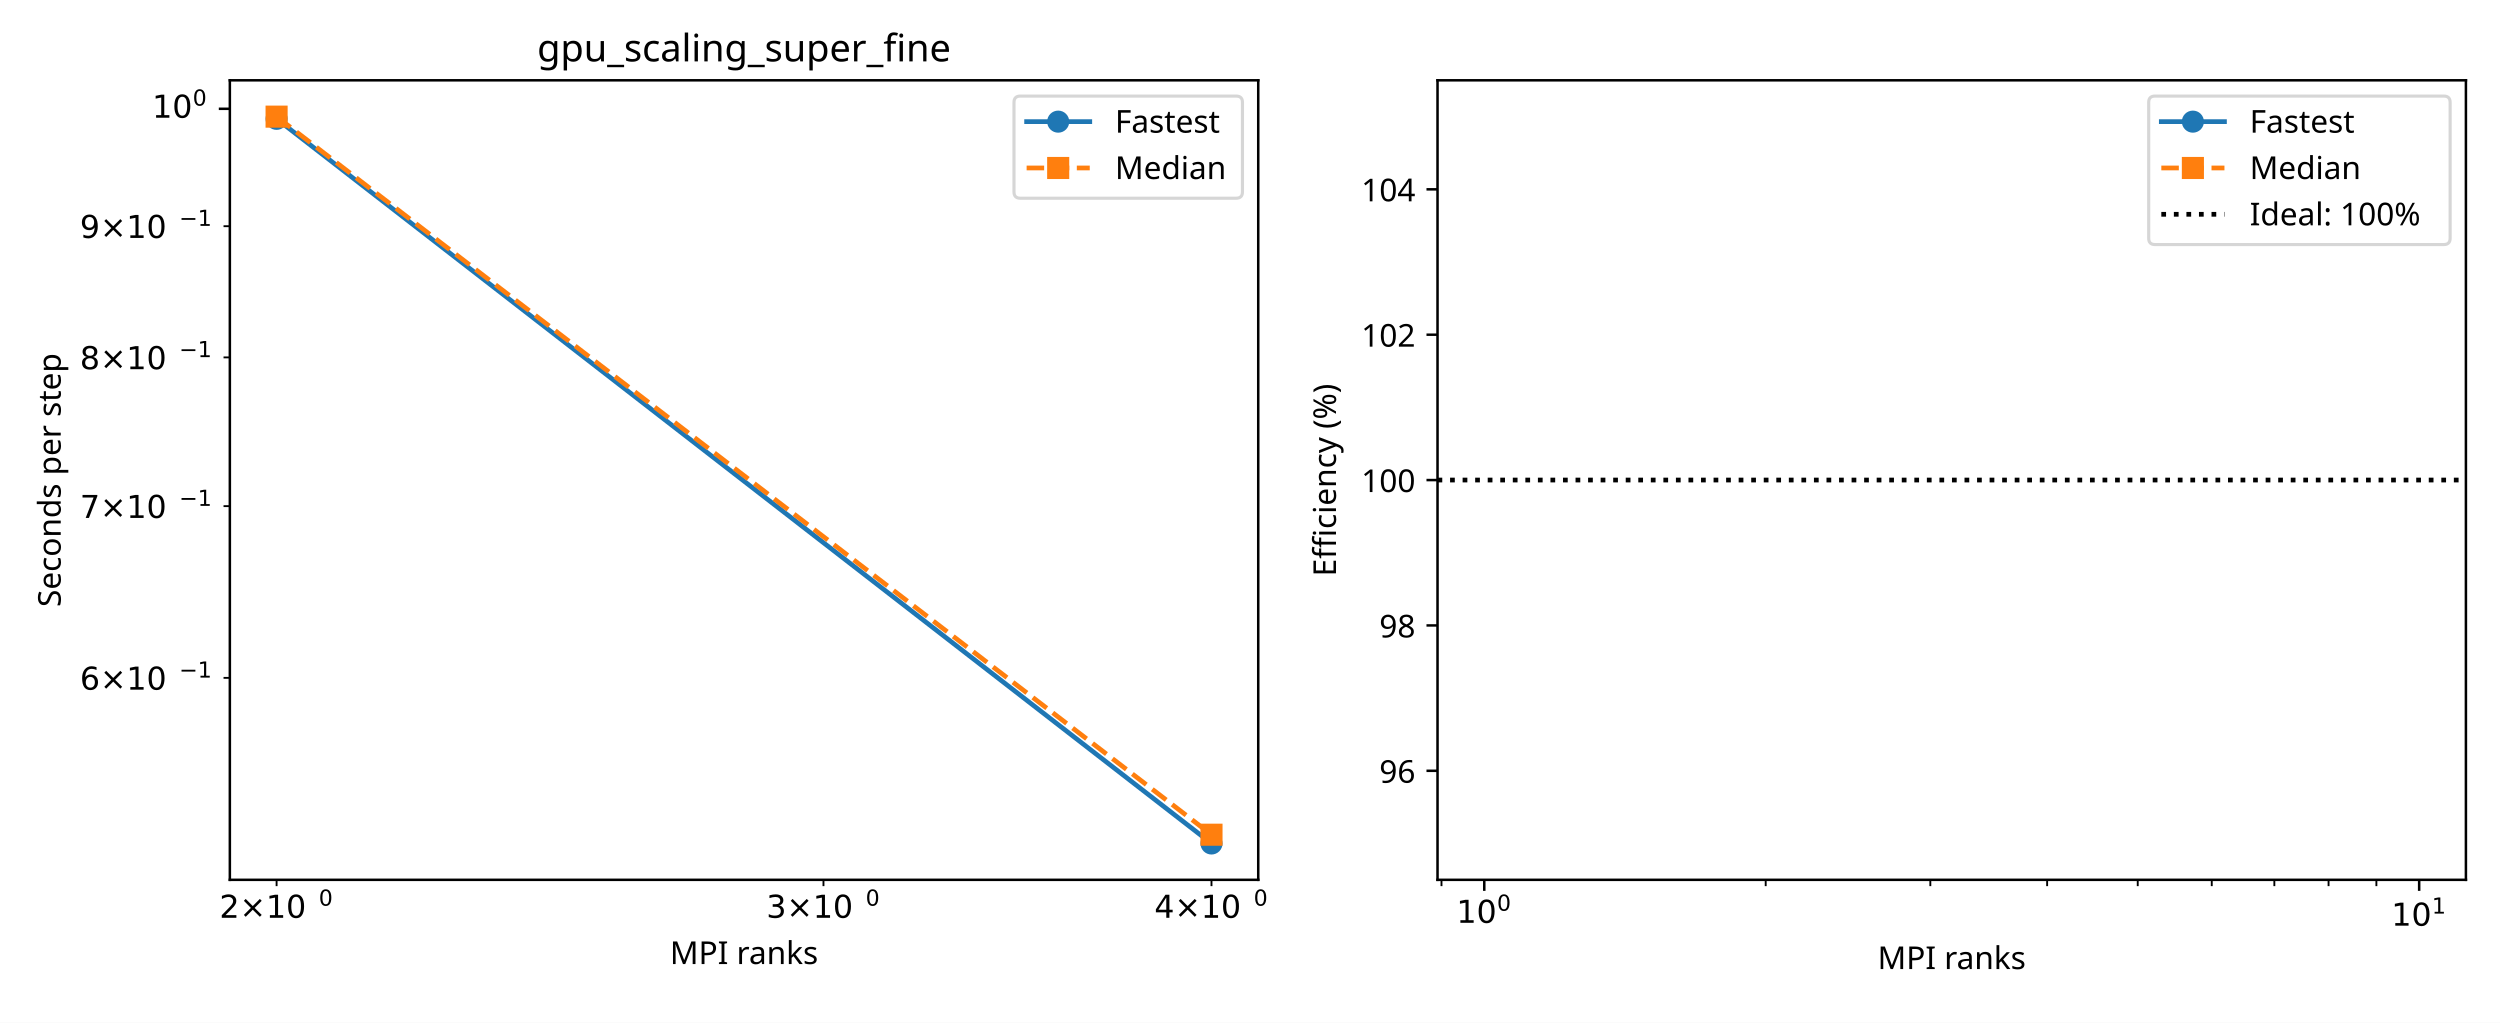
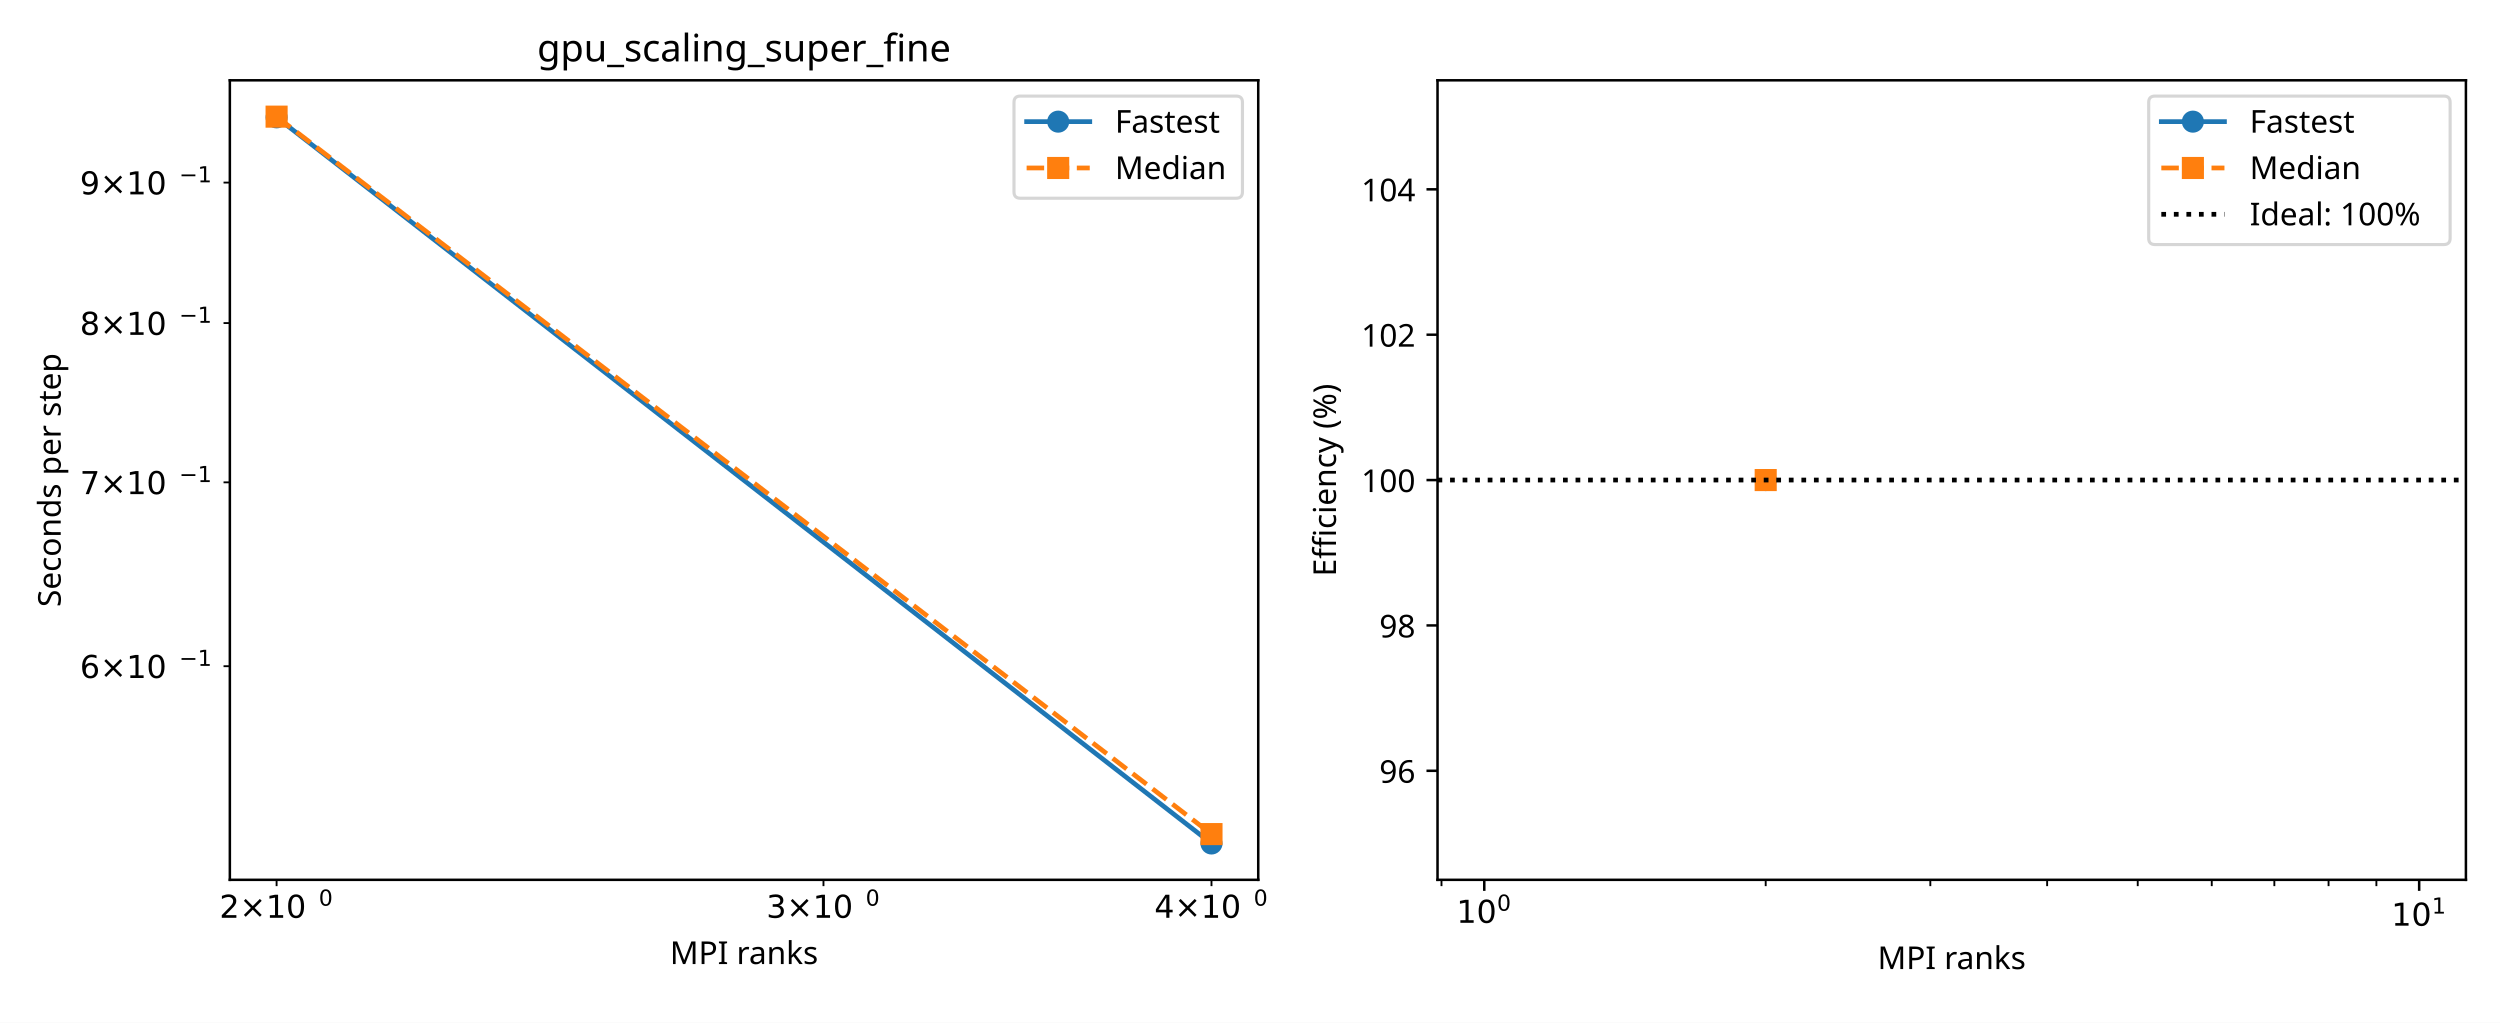
<svg xmlns="http://www.w3.org/2000/svg" xmlns:xlink="http://www.w3.org/1999/xlink" width="792pt" height="324pt" viewBox="0 0 792 324" version="1.1">
  <defs>
    <style type="text/css">*{stroke-linejoin: round; stroke-linecap: butt}</style>
  </defs>
  <g id="figure_1">
    <g id="patch_1">
      <path d="M 0 324 L 792 324 L 792 0 L 0 0 z " style="fill: #ffffff" />
    </g>
    <g id="axes_1">
      <g id="patch_2">
        <path d="M 72.816 278.728 L 398.609 278.728 L 398.609 25.44 L 72.816 25.44 z " style="fill: #ffffff" />
      </g>
      <g id="matplotlib.axis_1">
        <g id="xtick_1">
          <g id="line2d_1">
            <defs>
              <path id="m72433dea88" d="M 0 0 L 0 2 " style="stroke: #000000; stroke-width: 0.6" />
            </defs>
            <g>
              <use xlink:href="#m72433dea88" x="87.625" y="278.728" style="stroke: #000000; stroke-width: 0.6" />
            </g>
          </g>
          <g id="text_1">
            <g transform="translate(69.52522 291.7264)">
              <text>
                <tspan style="font: 10px 'DejaVu Sans'" x="0 8.311 18.638 25" y="-0.977">2×10</tspan>
                <tspan style="font: 7px 'DejaVu Sans'" x="31.458" y="-4.805">0</tspan>
              </text>
            </g>
          </g>
        </g>
        <g id="xtick_2">
          <g id="line2d_2">
            <g>
              <use xlink:href="#m72433dea88" x="260.876" y="278.728" style="stroke: #000000; stroke-width: 0.6" />
            </g>
          </g>
          <g id="text_2">
            <g transform="translate(242.7762 291.7264)">
              <text>
                <tspan style="font: 10px 'DejaVu Sans'" x="0 8.311 18.638 25" y="-0.977">3×10</tspan>
                <tspan style="font: 7px 'DejaVu Sans'" x="31.458" y="-4.805">0</tspan>
              </text>
            </g>
          </g>
        </g>
        <g id="xtick_3">
          <g id="line2d_3">
            <g>
              <use xlink:href="#m72433dea88" x="383.8" y="278.728" style="stroke: #000000; stroke-width: 0.6" />
            </g>
          </g>
          <g id="text_3">
            <g transform="translate(365.6998 291.7264)">
              <text>
                <tspan style="font: 10px 'DejaVu Sans'" x="0 8.311 18.638 25" y="-0.977">4×10</tspan>
                <tspan style="font: 7px 'DejaVu Sans'" x="31.458" y="-4.805">0</tspan>
              </text>
            </g>
          </g>
        </g>
        <g id="text_4">
          <text style="font: 10px 'sans-serif'; text-anchor: middle" x="235.712" y="305.405" transform="rotate(-0, 235.7125, 305.4046)">MPI ranks</text>
        </g>
      </g>
      <g id="matplotlib.axis_2">
        <g id="ytick_1">
          <g id="line2d_4">
            <defs>
-               <path id="mc665064905" d="M 0 0 L -3.5 0 " style="stroke: #000000; stroke-width: 0.8" />
+               <path id="m3884b080c1" d="M 0 0 L -2 0 " style="stroke: #000000; stroke-width: 0.6" />
            </defs>
            <g>
-               <use xlink:href="#mc665064905" x="72.816" y="34.47" style="stroke: #000000; stroke-width: 0.8" />
+               <use xlink:href="#m3884b080c1" x="72.816" y="211.048" style="stroke: #000000; stroke-width: 0.6" />
            </g>
          </g>
          <g id="text_5">
-             <g transform="translate(48.21649 38.26894)">
-               <text>
-                 <tspan style="font: 10px 'DejaVu Sans'" x="0 6.362" y="-0.977">10</tspan>
-                 <tspan style="font: 7px 'DejaVu Sans'" x="12.82" y="-4.805">0</tspan>
+             <g transform="translate(25.31649 214.8474)">
+               <text>
+                 <tspan style="font: 10px 'DejaVu Sans'" x="0 8.311 18.638 25" y="-0.064">6×10</tspan>
+                 <tspan style="font: 7px 'DejaVu Sans'" x="31.458 37.323" y="-3.892">−1</tspan>
              </text>
            </g>
          </g>
        </g>
        <g id="ytick_2">
          <g id="line2d_5">
-             <defs>
-               <path id="m3884b080c1" d="M 0 0 L -2 0 " style="stroke: #000000; stroke-width: 0.6" />
-             </defs>
-             <g>
-               <use xlink:href="#m3884b080c1" x="72.816" y="214.753" style="stroke: #000000; stroke-width: 0.6" />
+             <g>
+               <use xlink:href="#m3884b080c1" x="72.816" y="152.803" style="stroke: #000000; stroke-width: 0.6" />
            </g>
          </g>
          <g id="text_6">
-             <g transform="translate(25.31649 218.5519)">
-               <text>
-                 <tspan style="font: 10px 'DejaVu Sans'" x="0 8.311 18.638 25" y="-0.064">6×10</tspan>
+             <g transform="translate(25.31649 156.6024)">
+               <text>
+                 <tspan style="font: 10px 'DejaVu Sans'" x="0 8.311 18.638 25" y="-0.064">7×10</tspan>
                <tspan style="font: 7px 'DejaVu Sans'" x="31.458 37.323" y="-3.892">−1</tspan>
              </text>
            </g>
          </g>
        </g>
        <g id="ytick_3">
          <g id="line2d_6">
            <g>
-               <use xlink:href="#m3884b080c1" x="72.816" y="160.349" style="stroke: #000000; stroke-width: 0.6" />
+               <use xlink:href="#m3884b080c1" x="72.816" y="102.349" style="stroke: #000000; stroke-width: 0.6" />
            </g>
          </g>
          <g id="text_7">
-             <g transform="translate(25.31649 164.1483)">
-               <text>
-                 <tspan style="font: 10px 'DejaVu Sans'" x="0 8.311 18.638 25" y="-0.064">7×10</tspan>
+             <g transform="translate(25.31649 106.1482)">
+               <text>
+                 <tspan style="font: 10px 'DejaVu Sans'" x="0 8.311 18.638 25" y="-0.064">8×10</tspan>
                <tspan style="font: 7px 'DejaVu Sans'" x="31.458 37.323" y="-3.892">−1</tspan>
              </text>
            </g>
          </g>
        </g>
        <g id="ytick_4">
          <g id="line2d_7">
            <g>
-               <use xlink:href="#m3884b080c1" x="72.816" y="113.223" style="stroke: #000000; stroke-width: 0.6" />
+               <use xlink:href="#m3884b080c1" x="72.816" y="57.845" style="stroke: #000000; stroke-width: 0.6" />
            </g>
          </g>
          <g id="text_8">
-             <g transform="translate(25.31649 117.0218)">
-               <text>
-                 <tspan style="font: 10px 'DejaVu Sans'" x="0 8.311 18.638 25" y="-0.064">8×10</tspan>
-                 <tspan style="font: 7px 'DejaVu Sans'" x="31.458 37.323" y="-3.892">−1</tspan>
-               </text>
-             </g>
-           </g>
-         </g>
-         <g id="ytick_5">
-           <g id="line2d_8">
-             <g>
-               <use xlink:href="#m3884b080c1" x="72.816" y="71.654" style="stroke: #000000; stroke-width: 0.6" />
-             </g>
-           </g>
-           <g id="text_9">
-             <g transform="translate(25.31649 75.45326)">
+             <g transform="translate(25.31649 61.64443)">
              <text>
                <tspan style="font: 10px 'DejaVu Sans'" x="0 8.311 18.638 25" y="-0.064">9×10</tspan>
                <tspan style="font: 7px 'DejaVu Sans'" x="31.458 37.323" y="-3.892">−1</tspan>
              </text>
            </g>
          </g>
        </g>
-         <g id="text_10">
+         <g id="text_9">
          <text style="font: 10px 'sans-serif'; text-anchor: middle" x="19.237" y="152.084" transform="rotate(-90, 19.2368, 152.084)">Seconds per step</text>
        </g>
      </g>
-       <g id="line2d_9">
-         <path d="M 87.625 37.652 L 383.8 267.215 " clip-path="url(#p18c99d09ab)" style="fill: none; stroke: #1f77b4; stroke-width: 1.5; stroke-linecap: square" />
+       <g id="line2d_8">
+         <path d="M 87.625 37.173 L 383.8 267.215 " clip-path="url(#p18c99d09ab)" style="fill: none; stroke: #1f77b4; stroke-width: 1.5; stroke-linecap: square" />
        <defs>
          <path id="mfb15104b4f" d="M 0 3 C 0.796 3 1.559 2.684 2.121 2.121 C 2.684 1.559 3 0.796 3 0 C 3 -0.796 2.684 -1.559 2.121 -2.121 C 1.559 -2.684 0.796 -3 0 -3 C -0.796 -3 -1.559 -2.684 -2.121 -2.121 C -2.684 -1.559 -3 -0.796 -3 0 C -3 0.796 -2.684 1.559 -2.121 2.121 C -1.559 2.684 -0.796 3 0 3 z " style="stroke: #1f77b4" />
        </defs>
        <g clip-path="url(#p18c99d09ab)">
-           <use xlink:href="#mfb15104b4f" x="87.625" y="37.652" style="fill: #1f77b4; stroke: #1f77b4" />
+           <use xlink:href="#mfb15104b4f" x="87.625" y="37.173" style="fill: #1f77b4; stroke: #1f77b4" />
          <use xlink:href="#mfb15104b4f" x="383.8" y="267.215" style="fill: #1f77b4; stroke: #1f77b4" />
        </g>
      </g>
-       <g id="line2d_10">
-         <path d="M 87.625 36.953 L 383.8 264.437 " clip-path="url(#p18c99d09ab)" style="fill: none; stroke-dasharray: 5.55,2.4; stroke-dashoffset: 0; stroke: #ff7f0e; stroke-width: 1.5" />
+       <g id="line2d_9">
+         <path d="M 87.625 36.953 L 383.8 264.241 " clip-path="url(#p18c99d09ab)" style="fill: none; stroke-dasharray: 5.55,2.4; stroke-dashoffset: 0; stroke: #ff7f0e; stroke-width: 1.5" />
        <defs>
          <path id="m5a906554f0" d="M -3 3 L 3 3 L 3 -3 L -3 -3 z " style="stroke: #ff7f0e; stroke-linejoin: miter" />
        </defs>
        <g clip-path="url(#p18c99d09ab)">
          <use xlink:href="#m5a906554f0" x="87.625" y="36.953" style="fill: #ff7f0e; stroke: #ff7f0e; stroke-linejoin: miter" />
-           <use xlink:href="#m5a906554f0" x="383.8" y="264.437" style="fill: #ff7f0e; stroke: #ff7f0e; stroke-linejoin: miter" />
+           <use xlink:href="#m5a906554f0" x="383.8" y="264.241" style="fill: #ff7f0e; stroke: #ff7f0e; stroke-linejoin: miter" />
        </g>
      </g>
      <g id="patch_3">
        <path d="M 72.816 278.728 L 72.816 25.44 " style="fill: none; stroke: #000000; stroke-width: 0.8; stroke-linejoin: miter; stroke-linecap: square" />
      </g>
      <g id="patch_4">
        <path d="M 398.609 278.728 L 398.609 25.44 " style="fill: none; stroke: #000000; stroke-width: 0.8; stroke-linejoin: miter; stroke-linecap: square" />
      </g>
      <g id="patch_5">
        <path d="M 72.816 278.728 L 398.609 278.728 " style="fill: none; stroke: #000000; stroke-width: 0.8; stroke-linejoin: miter; stroke-linecap: square" />
      </g>
      <g id="patch_6">
        <path d="M 72.816 25.44 L 398.609 25.44 " style="fill: none; stroke: #000000; stroke-width: 0.8; stroke-linejoin: miter; stroke-linecap: square" />
      </g>
-       <g id="text_11">
+       <g id="text_10">
        <text style="font: 12px 'sans-serif'; text-anchor: middle" x="235.712" y="19.44" transform="rotate(-0, 235.7125, 19.44)">gpu_scaling_super_fine</text>
      </g>
      <g id="legend_1">
        <g id="patch_7">
          <path d="M 323.235 62.796 L 391.609 62.796 Q 393.609 62.796 393.609 60.796 L 393.609 32.44 Q 393.609 30.44 391.609 30.44 L 323.235 30.44 Q 321.235 30.44 321.235 32.44 L 321.235 60.796 Q 321.235 62.796 323.235 62.796 z " style="fill: #ffffff; opacity: 0.8; stroke: #cccccc; stroke-linejoin: miter" />
        </g>
-         <g id="line2d_11">
+         <g id="line2d_10">
          <path d="M 325.235 38.538 L 335.235 38.538 L 345.235 38.538 " style="fill: none; stroke: #1f77b4; stroke-width: 1.5; stroke-linecap: square" />
          <g>
            <use xlink:href="#mfb15104b4f" x="335.235" y="38.538" style="fill: #1f77b4; stroke: #1f77b4" />
          </g>
        </g>
-         <g id="text_12">
+         <g id="text_11">
          <text style="font: 10px 'sans-serif'; text-anchor: start" x="353.235" y="42.038" transform="rotate(-0, 353.2351, 42.03844)">Fastest</text>
        </g>
-         <g id="line2d_12">
+         <g id="line2d_11">
          <path d="M 325.235 53.217 L 335.235 53.217 L 345.235 53.217 " style="fill: none; stroke-dasharray: 5.55,2.4; stroke-dashoffset: 0; stroke: #ff7f0e; stroke-width: 1.5" />
          <g>
            <use xlink:href="#m5a906554f0" x="335.235" y="53.217" style="fill: #ff7f0e; stroke: #ff7f0e; stroke-linejoin: miter" />
          </g>
        </g>
-         <g id="text_13">
+         <g id="text_12">
          <text style="font: 10px 'sans-serif'; text-anchor: start" x="353.235" y="56.717" transform="rotate(-0, 353.2351, 56.71656)">Median</text>
        </g>
      </g>
    </g>
    <g id="axes_2">
      <g id="patch_8">
        <path d="M 455.408 278.728 L 781.2 278.728 L 781.2 25.44 L 455.408 25.44 z " style="fill: #ffffff" />
      </g>
      <g id="matplotlib.axis_3">
        <g id="xtick_4">
-           <g id="line2d_13">
+           <g id="line2d_12">
            <defs>
              <path id="m915a4b6a7f" d="M 0 0 L 0 3.5 " style="stroke: #000000; stroke-width: 0.8" />
            </defs>
            <g>
              <use xlink:href="#m915a4b6a7f" x="470.217" y="278.728" style="stroke: #000000; stroke-width: 0.8" />
            </g>
          </g>
-           <g id="text_14">
+           <g id="text_13">
            <g transform="translate(461.4167 293.3264)">
              <text>
                <tspan style="font: 10px 'DejaVu Sans'" x="0 6.362" y="-0.977">10</tspan>
                <tspan style="font: 7px 'DejaVu Sans'" x="12.82" y="-4.805">0</tspan>
              </text>
            </g>
          </g>
        </g>
        <g id="xtick_5">
-           <g id="line2d_14">
+           <g id="line2d_13">
            <g>
              <use xlink:href="#m915a4b6a7f" x="766.391" y="278.728" style="stroke: #000000; stroke-width: 0.8" />
            </g>
          </g>
-           <g id="text_15">
+           <g id="text_14">
            <g transform="translate(757.5913 293.3264)">
              <text>
                <tspan style="font: 10px 'DejaVu Sans'" x="0 6.362" y="-0.064">10</tspan>
                <tspan style="font: 7px 'DejaVu Sans'" x="12.82" y="-3.892">1</tspan>
              </text>
            </g>
          </g>
        </g>
        <g id="xtick_6">
+           <g id="line2d_14">
+             <g>
+               <use xlink:href="#m72433dea88" x="456.665" y="278.728" style="stroke: #000000; stroke-width: 0.6" />
+             </g>
+           </g>
+         </g>
+         <g id="xtick_7">
          <g id="line2d_15">
            <g>
-               <use xlink:href="#m72433dea88" x="456.665" y="278.728" style="stroke: #000000; stroke-width: 0.6" />
-             </g>
-           </g>
-         </g>
-         <g id="xtick_7">
+               <use xlink:href="#m72433dea88" x="559.374" y="278.728" style="stroke: #000000; stroke-width: 0.6" />
+             </g>
+           </g>
+         </g>
+         <g id="xtick_8">
          <g id="line2d_16">
            <g>
-               <use xlink:href="#m72433dea88" x="559.374" y="278.728" style="stroke: #000000; stroke-width: 0.6" />
-             </g>
-           </g>
-         </g>
-         <g id="xtick_8">
+               <use xlink:href="#m72433dea88" x="611.528" y="278.728" style="stroke: #000000; stroke-width: 0.6" />
+             </g>
+           </g>
+         </g>
+         <g id="xtick_9">
          <g id="line2d_17">
            <g>
-               <use xlink:href="#m72433dea88" x="611.528" y="278.728" style="stroke: #000000; stroke-width: 0.6" />
-             </g>
-           </g>
-         </g>
-         <g id="xtick_9">
+               <use xlink:href="#m72433dea88" x="648.532" y="278.728" style="stroke: #000000; stroke-width: 0.6" />
+             </g>
+           </g>
+         </g>
+         <g id="xtick_10">
          <g id="line2d_18">
            <g>
-               <use xlink:href="#m72433dea88" x="648.532" y="278.728" style="stroke: #000000; stroke-width: 0.6" />
-             </g>
-           </g>
-         </g>
-         <g id="xtick_10">
+               <use xlink:href="#m72433dea88" x="677.234" y="278.728" style="stroke: #000000; stroke-width: 0.6" />
+             </g>
+           </g>
+         </g>
+         <g id="xtick_11">
          <g id="line2d_19">
            <g>
-               <use xlink:href="#m72433dea88" x="677.234" y="278.728" style="stroke: #000000; stroke-width: 0.6" />
-             </g>
-           </g>
-         </g>
-         <g id="xtick_11">
+               <use xlink:href="#m72433dea88" x="700.685" y="278.728" style="stroke: #000000; stroke-width: 0.6" />
+             </g>
+           </g>
+         </g>
+         <g id="xtick_12">
          <g id="line2d_20">
            <g>
-               <use xlink:href="#m72433dea88" x="700.685" y="278.728" style="stroke: #000000; stroke-width: 0.6" />
-             </g>
-           </g>
-         </g>
-         <g id="xtick_12">
+               <use xlink:href="#m72433dea88" x="720.513" y="278.728" style="stroke: #000000; stroke-width: 0.6" />
+             </g>
+           </g>
+         </g>
+         <g id="xtick_13">
          <g id="line2d_21">
            <g>
-               <use xlink:href="#m72433dea88" x="720.513" y="278.728" style="stroke: #000000; stroke-width: 0.6" />
-             </g>
-           </g>
-         </g>
-         <g id="xtick_13">
+               <use xlink:href="#m72433dea88" x="737.689" y="278.728" style="stroke: #000000; stroke-width: 0.6" />
+             </g>
+           </g>
+         </g>
+         <g id="xtick_14">
          <g id="line2d_22">
            <g>
-               <use xlink:href="#m72433dea88" x="737.689" y="278.728" style="stroke: #000000; stroke-width: 0.6" />
-             </g>
-           </g>
-         </g>
-         <g id="xtick_14">
+               <use xlink:href="#m72433dea88" x="752.839" y="278.728" style="stroke: #000000; stroke-width: 0.6" />
+             </g>
+           </g>
+         </g>
+         <g id="text_15">
+           <text style="font: 10px 'sans-serif'; text-anchor: middle" x="618.304" y="307.005" transform="rotate(-0, 618.304, 307.0046)">MPI ranks</text>
+         </g>
+       </g>
+       <g id="matplotlib.axis_4">
+         <g id="ytick_5">
          <g id="line2d_23">
-             <g>
-               <use xlink:href="#m72433dea88" x="752.839" y="278.728" style="stroke: #000000; stroke-width: 0.6" />
-             </g>
-           </g>
-         </g>
-         <g id="text_16">
-           <text style="font: 10px 'sans-serif'; text-anchor: middle" x="618.304" y="307.005" transform="rotate(-0, 618.304, 307.0046)">MPI ranks</text>
-         </g>
-       </g>
-       <g id="matplotlib.axis_4">
+             <defs>
+               <path id="mc665064905" d="M 0 0 L -3.5 0 " style="stroke: #000000; stroke-width: 0.8" />
+             </defs>
+             <g>
+               <use xlink:href="#mc665064905" x="455.408" y="244.189" style="stroke: #000000; stroke-width: 0.8" />
+             </g>
+           </g>
+           <g id="text_16">
+             <text style="font: 10px 'sans-serif'; text-anchor: end" x="448.408" y="247.988" transform="rotate(-0, 448.408, 247.9879)">96</text>
+           </g>
+         </g>
        <g id="ytick_6">
          <g id="line2d_24">
            <g>
-               <use xlink:href="#mc665064905" x="455.408" y="244.189" style="stroke: #000000; stroke-width: 0.8" />
+               <use xlink:href="#mc665064905" x="455.408" y="198.136" style="stroke: #000000; stroke-width: 0.8" />
            </g>
          </g>
          <g id="text_17">
-             <text style="font: 10px 'sans-serif'; text-anchor: end" x="448.408" y="247.988" transform="rotate(-0, 448.408, 247.9879)">96</text>
+             <text style="font: 10px 'sans-serif'; text-anchor: end" x="448.408" y="201.936" transform="rotate(-0, 448.408, 201.9356)">98</text>
          </g>
        </g>
        <g id="ytick_7">
          <g id="line2d_25">
            <g>
-               <use xlink:href="#mc665064905" x="455.408" y="198.136" style="stroke: #000000; stroke-width: 0.8" />
+               <use xlink:href="#mc665064905" x="455.408" y="152.084" style="stroke: #000000; stroke-width: 0.8" />
            </g>
          </g>
          <g id="text_18">
-             <text style="font: 10px 'sans-serif'; text-anchor: end" x="448.408" y="201.936" transform="rotate(-0, 448.408, 201.9356)">98</text>
+             <text style="font: 10px 'sans-serif'; text-anchor: end" x="448.408" y="155.883" transform="rotate(-0, 448.408, 155.8832)">100</text>
          </g>
        </g>
        <g id="ytick_8">
          <g id="line2d_26">
            <g>
-               <use xlink:href="#mc665064905" x="455.408" y="152.084" style="stroke: #000000; stroke-width: 0.8" />
+               <use xlink:href="#mc665064905" x="455.408" y="106.032" style="stroke: #000000; stroke-width: 0.8" />
            </g>
          </g>
          <g id="text_19">
-             <text style="font: 10px 'sans-serif'; text-anchor: end" x="448.408" y="155.883" transform="rotate(-0, 448.408, 155.8832)">100</text>
+             <text style="font: 10px 'sans-serif'; text-anchor: end" x="448.408" y="109.831" transform="rotate(-0, 448.408, 109.8309)">102</text>
          </g>
        </g>
        <g id="ytick_9">
          <g id="line2d_27">
            <g>
-               <use xlink:href="#mc665064905" x="455.408" y="106.032" style="stroke: #000000; stroke-width: 0.8" />
+               <use xlink:href="#mc665064905" x="455.408" y="59.979" style="stroke: #000000; stroke-width: 0.8" />
            </g>
          </g>
          <g id="text_20">
-             <text style="font: 10px 'sans-serif'; text-anchor: end" x="448.408" y="109.831" transform="rotate(-0, 448.408, 109.8309)">102</text>
-           </g>
-         </g>
-         <g id="ytick_10">
-           <g id="line2d_28">
-             <g>
-               <use xlink:href="#mc665064905" x="455.408" y="59.979" style="stroke: #000000; stroke-width: 0.8" />
-             </g>
-           </g>
-           <g id="text_21">
            <text style="font: 10px 'sans-serif'; text-anchor: end" x="448.408" y="63.778" transform="rotate(-0, 448.408, 63.77849)">104</text>
          </g>
        </g>
-         <g id="text_22">
+         <g id="text_21">
          <text style="font: 10px 'sans-serif'; text-anchor: middle" x="423.241" y="152.084" transform="rotate(-90, 423.2408, 152.084)">Efficiency (%)</text>
        </g>
      </g>
-       <g id="line2d_29" />
-       <g id="line2d_30" />
-       <g id="line2d_31">
+       <g id="line2d_28">
+         <path d="M 559.374 152.084 " clip-path="url(#p1f3ffadcc7)" style="fill: none; stroke: #1f77b4; stroke-width: 1.5; stroke-linecap: square" />
+         <g clip-path="url(#p1f3ffadcc7)">
+           <use xlink:href="#mfb15104b4f" x="559.374" y="152.084" style="fill: #1f77b4; stroke: #1f77b4" />
+         </g>
+       </g>
+       <g id="line2d_29">
+         <path d="M 559.374 152.084 " clip-path="url(#p1f3ffadcc7)" style="fill: none; stroke-dasharray: 5.55,2.4; stroke-dashoffset: 0; stroke: #ff7f0e; stroke-width: 1.5" />
+         <g clip-path="url(#p1f3ffadcc7)">
+           <use xlink:href="#m5a906554f0" x="559.374" y="152.084" style="fill: #ff7f0e; stroke: #ff7f0e; stroke-linejoin: miter" />
+         </g>
+       </g>
+       <g id="line2d_30">
        <path d="M 455.408 152.084 L 781.2 152.084 " clip-path="url(#p1f3ffadcc7)" style="fill: none; stroke-dasharray: 1.5,2.475; stroke-dashoffset: 0; stroke: #000000; stroke-width: 1.5" />
      </g>
      <g id="patch_9">
        <path d="M 455.408 278.728 L 455.408 25.44 " style="fill: none; stroke: #000000; stroke-width: 0.8; stroke-linejoin: miter; stroke-linecap: square" />
      </g>
      <g id="patch_10">
        <path d="M 781.2 278.728 L 781.2 25.44 " style="fill: none; stroke: #000000; stroke-width: 0.8; stroke-linejoin: miter; stroke-linecap: square" />
      </g>
      <g id="patch_11">
        <path d="M 455.408 278.728 L 781.2 278.728 " style="fill: none; stroke: #000000; stroke-width: 0.8; stroke-linejoin: miter; stroke-linecap: square" />
      </g>
      <g id="patch_12">
        <path d="M 455.408 25.44 L 781.2 25.44 " style="fill: none; stroke: #000000; stroke-width: 0.8; stroke-linejoin: miter; stroke-linecap: square" />
      </g>
      <g id="legend_2">
        <g id="patch_13">
          <path d="M 682.706 77.474 L 774.2 77.474 Q 776.2 77.474 776.2 75.474 L 776.2 32.44 Q 776.2 30.44 774.2 30.44 L 682.706 30.44 Q 680.706 30.44 680.706 32.44 L 680.706 75.474 Q 680.706 77.474 682.706 77.474 z " style="fill: #ffffff; opacity: 0.8; stroke: #cccccc; stroke-linejoin: miter" />
        </g>
-         <g id="line2d_32">
+         <g id="line2d_31">
          <path d="M 684.706 38.538 L 694.706 38.538 L 704.706 38.538 " style="fill: none; stroke: #1f77b4; stroke-width: 1.5; stroke-linecap: square" />
          <g>
            <use xlink:href="#mfb15104b4f" x="694.706" y="38.538" style="fill: #1f77b4; stroke: #1f77b4" />
          </g>
        </g>
-         <g id="text_23">
+         <g id="text_22">
          <text style="font: 10px 'sans-serif'; text-anchor: start" x="712.706" y="42.038" transform="rotate(-0, 712.7062, 42.03844)">Fastest</text>
        </g>
-         <g id="line2d_33">
+         <g id="line2d_32">
          <path d="M 684.706 53.217 L 694.706 53.217 L 704.706 53.217 " style="fill: none; stroke-dasharray: 5.55,2.4; stroke-dashoffset: 0; stroke: #ff7f0e; stroke-width: 1.5" />
          <g>
            <use xlink:href="#m5a906554f0" x="694.706" y="53.217" style="fill: #ff7f0e; stroke: #ff7f0e; stroke-linejoin: miter" />
          </g>
        </g>
+         <g id="text_23">
+           <text style="font: 10px 'sans-serif'; text-anchor: start" x="712.706" y="56.717" transform="rotate(-0, 712.7062, 56.71656)">Median</text>
+         </g>
+         <g id="line2d_33">
+           <path d="M 684.706 67.895 L 694.706 67.895 L 704.706 67.895 " style="fill: none; stroke-dasharray: 1.5,2.475; stroke-dashoffset: 0; stroke: #000000; stroke-width: 1.5" />
+         </g>
        <g id="text_24">
-           <text style="font: 10px 'sans-serif'; text-anchor: start" x="712.706" y="56.717" transform="rotate(-0, 712.7062, 56.71656)">Median</text>
-         </g>
-         <g id="line2d_34">
-           <path d="M 684.706 67.895 L 694.706 67.895 L 704.706 67.895 " style="fill: none; stroke-dasharray: 1.5,2.475; stroke-dashoffset: 0; stroke: #000000; stroke-width: 1.5" />
-         </g>
-         <g id="text_25">
          <text style="font: 10px 'sans-serif'; text-anchor: start" x="712.706" y="71.395" transform="rotate(-0, 712.7062, 71.39469)">Ideal: 100%</text>
        </g>
      </g>
    </g>
  </g>
  <defs>
    <clipPath id="p18c99d09ab">
      <rect x="72.816" y="25.44" width="325.792" height="253.288" />
    </clipPath>
    <clipPath id="p1f3ffadcc7">
      <rect x="455.408" y="25.44" width="325.792" height="253.288" />
    </clipPath>
  </defs>
</svg>
